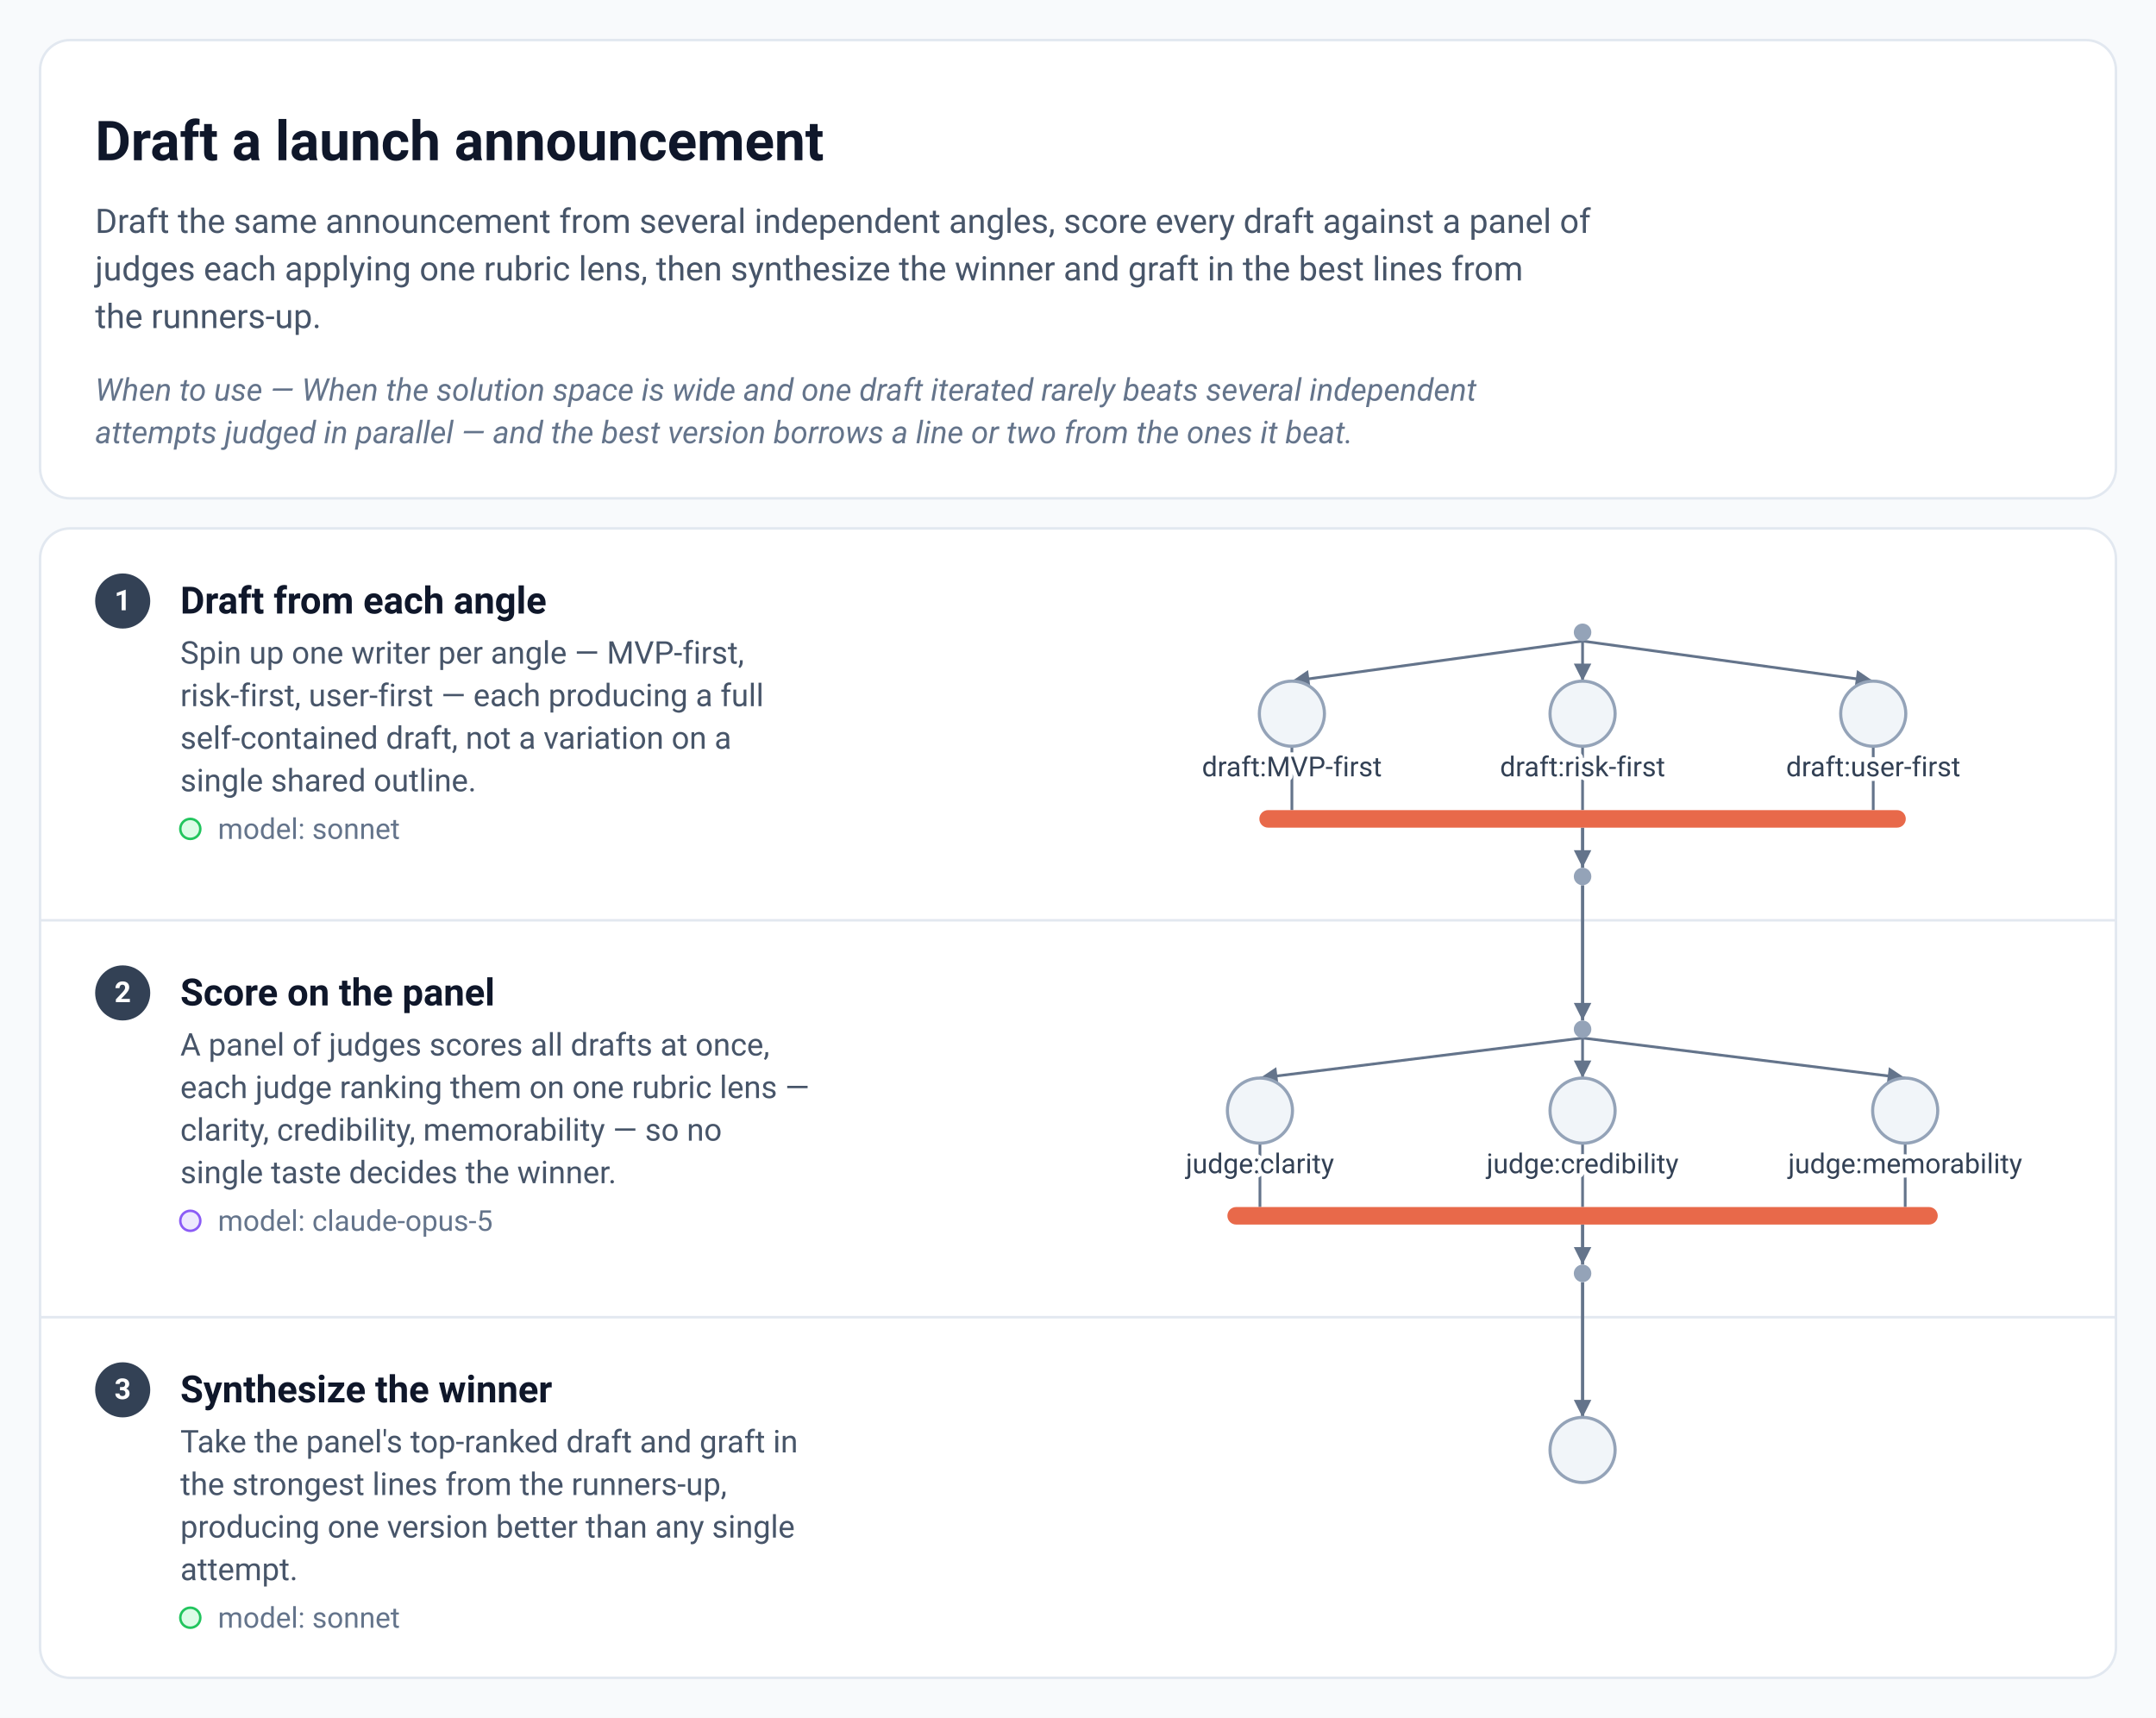
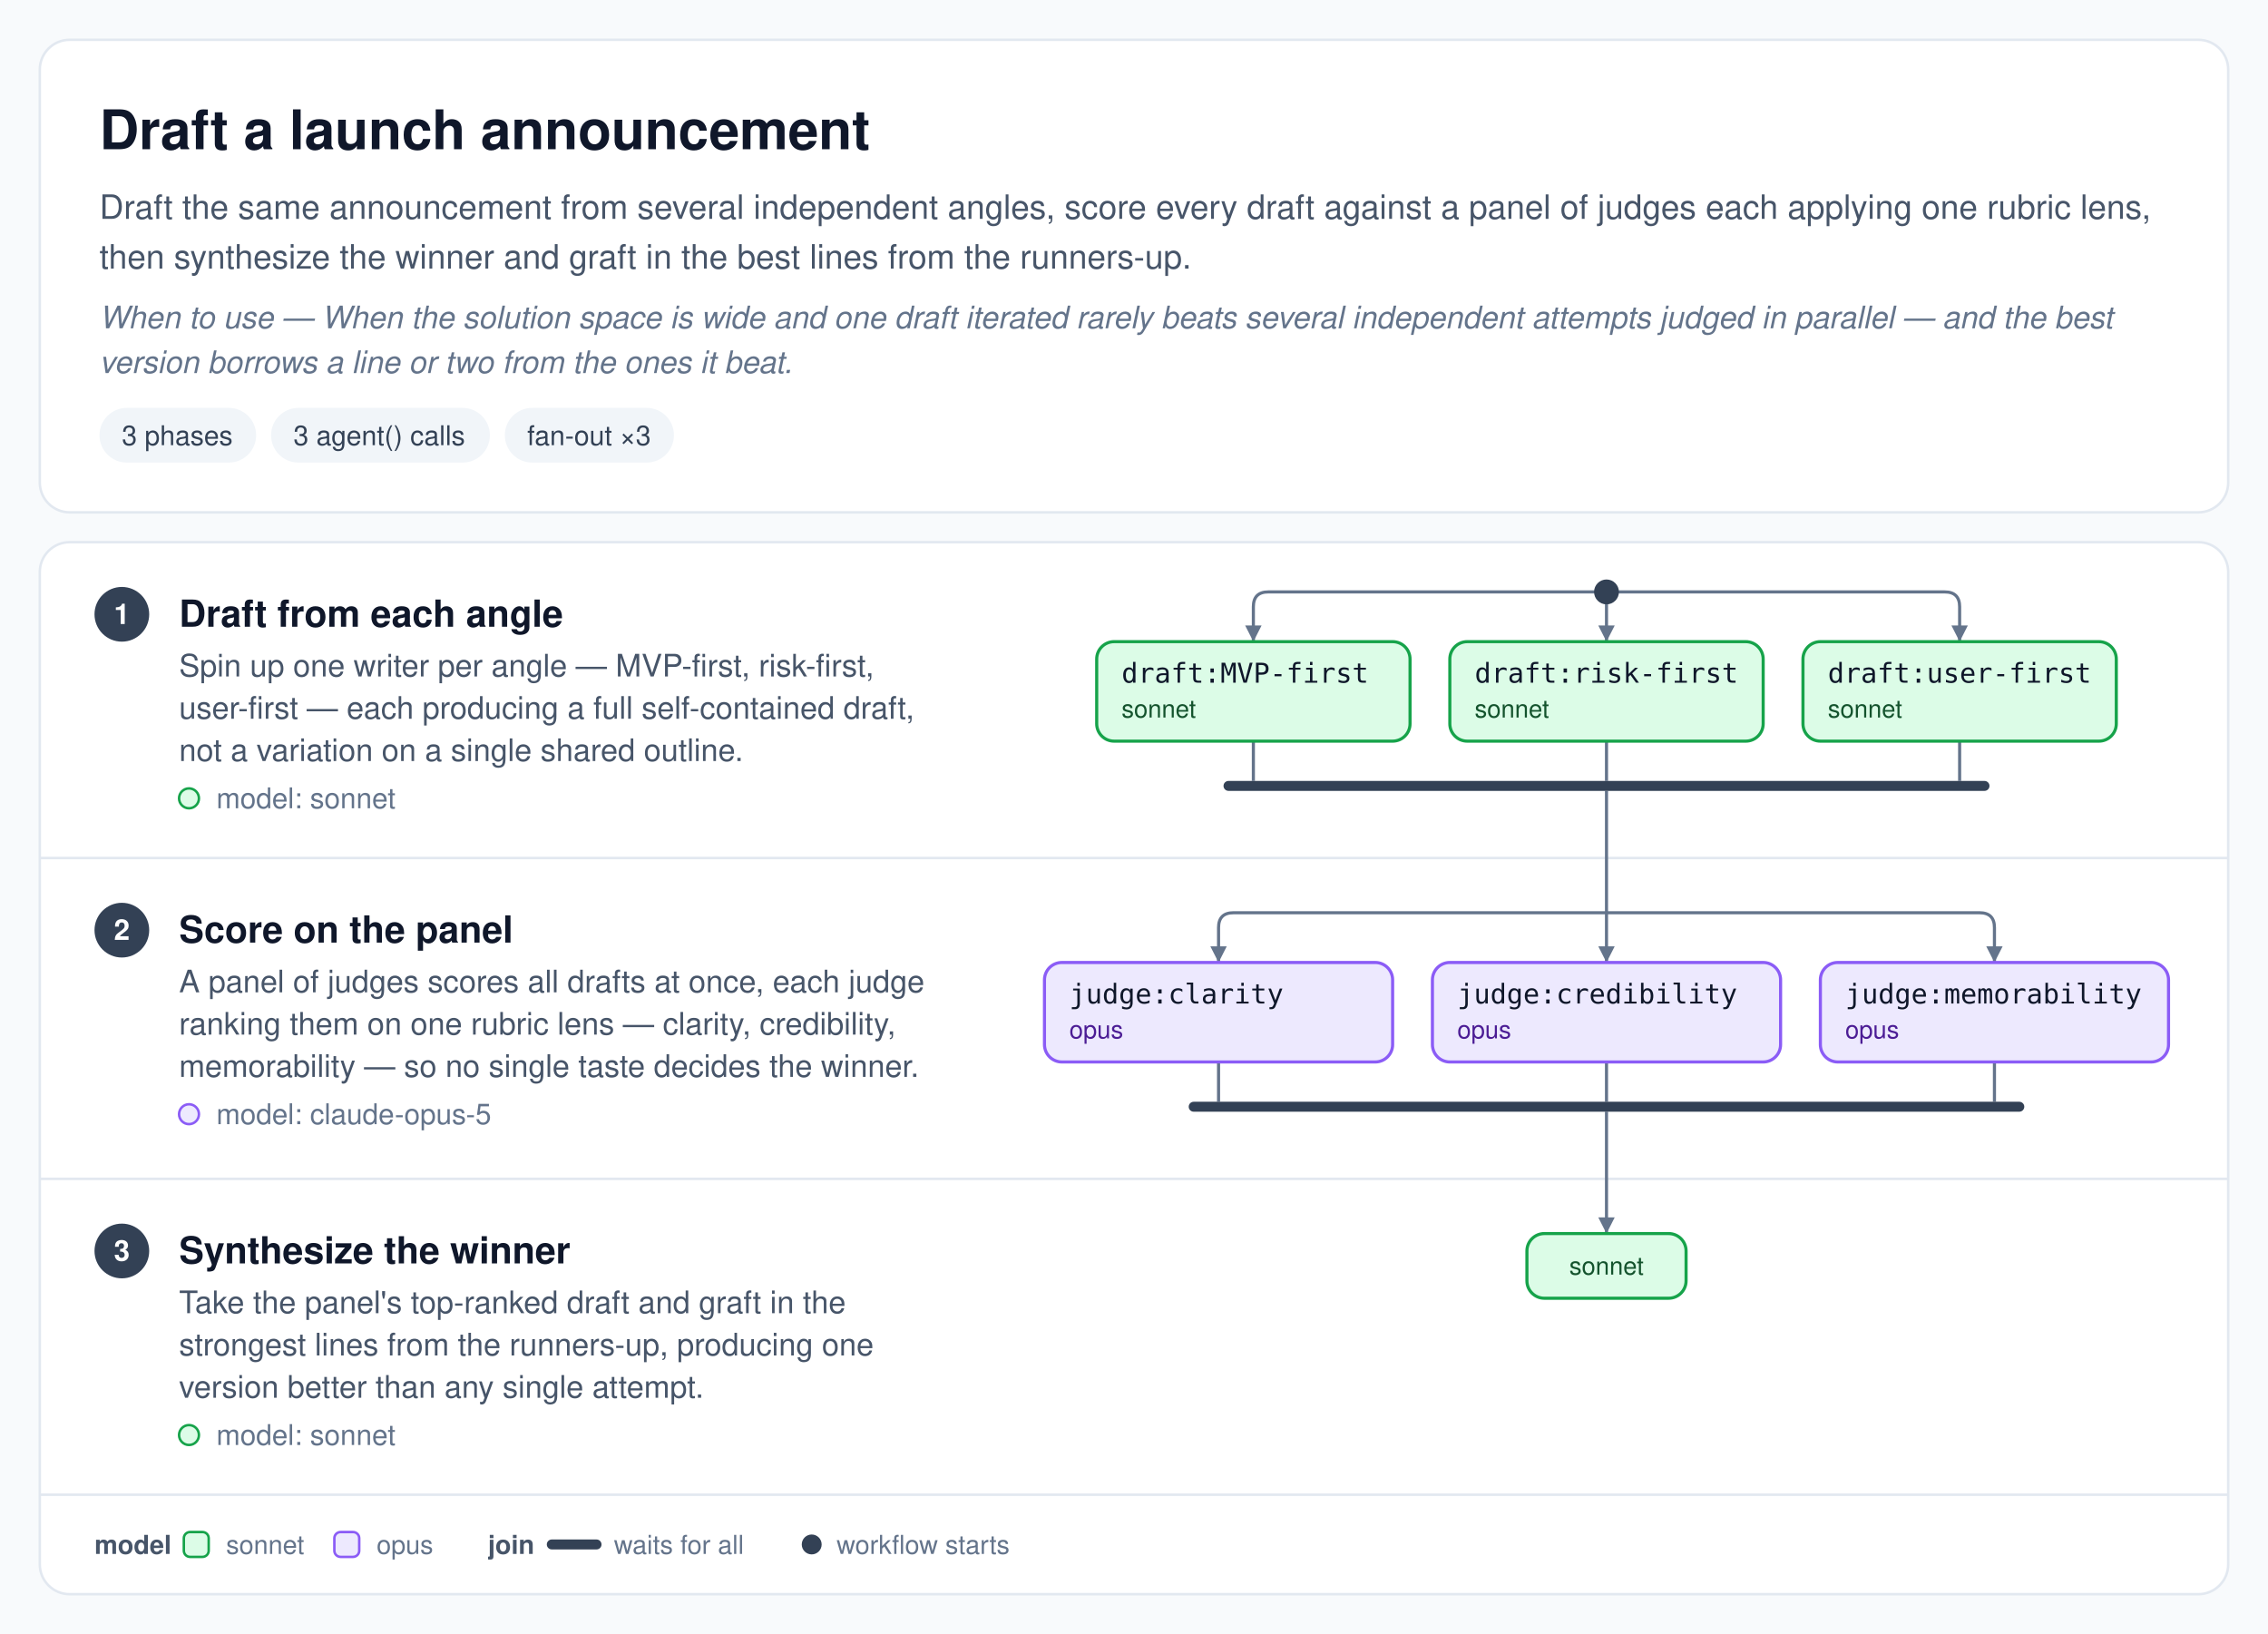
- <svg xmlns="http://www.w3.org/2000/svg" width="861" height="686" viewBox="0 0 861 686" font-family="-apple-system, BlinkMacSystemFont, 'Segoe UI', Roboto, Helvetica, Arial, sans-serif">
-   <rect width="861" height="686" fill="#f8fafc" />
+ <svg xmlns="http://www.w3.org/2000/svg" width="912" height="657" viewBox="0 0 912 657" role="img" font-family="Helvetica, Arial, 'Liberation Sans', sans-serif">
+   <rect width="912" height="657" fill="#f8fafc" />
  <g transform="translate(0 16)">
    <g class="header-card">
-       <rect x="16" y="0" width="829" height="183" rx="12" fill="#ffffff" stroke="#e2e8f0" stroke-width="1" />
-       <text x="38" y="48" font-size="22" fill="#0f172a" font-weight="700">Draft a launch announcement</text>
-       <text x="38" y="77" font-size="13.5" fill="#475569">Draft the same announcement from several independent angles, score every draft against a panel of</text>
-       <text x="38" y="96" font-size="13.5" fill="#475569">judges each applying one rubric lens, then synthesize the winner and graft in the best lines from</text>
-       <text x="38" y="115" font-size="13.5" fill="#475569">the runners-up.</text>
-       <text x="38" y="144" font-size="12.5" fill="#64748b" font-style="italic">When to use — When the solution space is wide and one draft iterated rarely beats several independent</text>
-       <text x="38" y="161" font-size="12.5" fill="#64748b" font-style="italic">attempts judged in parallel — and the best version borrows a line or two from the ones it beat.</text>
+       <rect x="16" y="0" width="880" height="190" rx="12" fill="#ffffff" stroke="#e2e8f0" stroke-width="1" />
+       <text x="40" y="44" font-size="22" fill="#0f172a" font-weight="700">Draft a launch announcement</text>
+       <text x="40" y="72" font-size="13.5" fill="#475569">Draft the same announcement from several independent angles, score every draft against a panel of judges each applying one rubric lens,</text>
+       <text x="40" y="92" font-size="13.5" fill="#475569">then synthesize the winner and graft in the best lines from the runners-up.</text>
+       <text x="40" y="116" font-size="12.5" fill="#64748b" font-style="italic">When to use — When the solution space is wide and one draft iterated rarely beats several independent attempts judged in parallel — and the best</text>
+       <text x="40" y="134" font-size="12.5" fill="#64748b" font-style="italic">version borrows a line or two from the ones it beat.</text>
+       <rect x="40" y="148" width="63" height="22" rx="11" fill="#f1f5f9" />
+       <text x="49" y="163" font-size="11" fill="#334155">3 phases</text>
+       <rect x="109" y="148" width="88" height="22" rx="11" fill="#f1f5f9" />
+       <text x="118" y="163" font-size="11" fill="#334155">3 agent() calls</text>
+       <rect x="203" y="148" width="68" height="22" rx="11" fill="#f1f5f9" />
+       <text x="212" y="163" font-size="11" fill="#334155">fan-out ×3</text>
    </g>
  </g>
-   <g transform="translate(0 211)">
-     <rect x="16" y="0" width="829" height="459" rx="12" fill="#ffffff" stroke="#e2e8f0" stroke-width="1" />
+   <g transform="translate(0 218)">
+     <rect x="16" y="0" width="880" height="423" rx="12" fill="#ffffff" stroke="#e2e8f0" stroke-width="1" />
    <g class="swimlane" />
    <g class="swimlane">
-       <line x1="16" y1="156.5" x2="845" y2="156.5" stroke="#e2e8f0" stroke-width="1" />
+       <line x1="16" y1="127" x2="896" y2="127" stroke="#e2e8f0" stroke-width="1" />
    </g>
    <g class="swimlane">
-       <line x1="16" y1="315" x2="845" y2="315" stroke="#e2e8f0" stroke-width="1" />
+       <line x1="16" y1="256" x2="896" y2="256" stroke="#e2e8f0" stroke-width="1" />
    </g>
    <g transform="translate(0 0)">
      <g class="lane-label">
        <circle cx="49" cy="29" r="11" fill="#334155" />
-         <text x="49" y="32.7" font-size="11.5" fill="#ffffff" font-weight="700" text-anchor="middle">1</text>
+         <text x="49" y="32.9" font-size="11.5" fill="#ffffff" font-weight="700" text-anchor="middle">1</text>
        <text x="72" y="34" font-size="15" fill="#0f172a" font-weight="700">Draft from each angle</text>
-         <text x="72" y="54" font-size="12.5" fill="#475569">Spin up one writer per angle — MVP-first,</text>
-         <text x="72" y="71" font-size="12.5" fill="#475569">risk-first, user-first — each producing a full</text>
-         <text x="72" y="88" font-size="12.5" fill="#475569">self-contained draft, not a variation on a</text>
-         <text x="72" y="105" font-size="12.5" fill="#475569">single shared outline.</text>
-         <circle cx="76" cy="120" r="4" fill="#dcfce7" stroke="#22c55e" stroke-width="1" />
-         <text x="87" y="124" font-size="11.5" fill="#64748b">model: sonnet</text>
+         <text x="72" y="54" font-size="12.5" fill="#475569">Spin up one writer per angle — MVP-first, risk-first,</text>
+         <text x="72" y="71" font-size="12.5" fill="#475569">user-first — each producing a full self-contained draft,</text>
+         <text x="72" y="88" font-size="12.5" fill="#475569">not a variation on a single shared outline.</text>
+         <circle cx="76" cy="103" r="4" fill="#dcfce7" stroke="#16a34a" />
+         <text x="87" y="107" font-size="11.5" fill="#64748b">model: sonnet</text>
      </g>
    </g>
-     <g transform="translate(0 156.5)">
+     <g transform="translate(0 127)">
      <g class="lane-label">
        <circle cx="49" cy="29" r="11" fill="#334155" />
-         <text x="49" y="32.7" font-size="11.5" fill="#ffffff" font-weight="700" text-anchor="middle">2</text>
+         <text x="49" y="32.9" font-size="11.5" fill="#ffffff" font-weight="700" text-anchor="middle">2</text>
        <text x="72" y="34" font-size="15" fill="#0f172a" font-weight="700">Score on the panel</text>
-         <text x="72" y="54" font-size="12.5" fill="#475569">A panel of judges scores all drafts at once,</text>
-         <text x="72" y="71" font-size="12.5" fill="#475569">each judge ranking them on one rubric lens —</text>
-         <text x="72" y="88" font-size="12.5" fill="#475569">clarity, credibility, memorability — so no</text>
-         <text x="72" y="105" font-size="12.5" fill="#475569">single taste decides the winner.</text>
-         <circle cx="76" cy="120" r="4" fill="#ede9fe" stroke="#8b5cf6" stroke-width="1" />
-         <text x="87" y="124" font-size="11.5" fill="#64748b">model: claude-opus-5</text>
+         <text x="72" y="54" font-size="12.5" fill="#475569">A panel of judges scores all drafts at once, each judge</text>
+         <text x="72" y="71" font-size="12.5" fill="#475569">ranking them on one rubric lens — clarity, credibility,</text>
+         <text x="72" y="88" font-size="12.5" fill="#475569">memorability — so no single taste decides the winner.</text>
+         <circle cx="76" cy="103" r="4" fill="#ede9fe" stroke="#8b5cf6" />
+         <text x="87" y="107" font-size="11.5" fill="#64748b">model: claude-opus-5</text>
      </g>
    </g>
-     <g transform="translate(0 315)">
+     <g transform="translate(0 256)">
      <g class="lane-label">
        <circle cx="49" cy="29" r="11" fill="#334155" />
-         <text x="49" y="32.7" font-size="11.5" fill="#ffffff" font-weight="700" text-anchor="middle">3</text>
+         <text x="49" y="32.9" font-size="11.5" fill="#ffffff" font-weight="700" text-anchor="middle">3</text>
        <text x="72" y="34" font-size="15" fill="#0f172a" font-weight="700">Synthesize the winner</text>
-         <text x="72" y="54" font-size="12.5" fill="#475569">Take the panel's top-ranked draft and graft in</text>
-         <text x="72" y="71" font-size="12.5" fill="#475569">the strongest lines from the runners-up,</text>
-         <text x="72" y="88" font-size="12.5" fill="#475569">producing one version better than any single</text>
-         <text x="72" y="105" font-size="12.5" fill="#475569">attempt.</text>
-         <circle cx="76" cy="120" r="4" fill="#dcfce7" stroke="#22c55e" stroke-width="1" />
-         <text x="87" y="124" font-size="11.5" fill="#64748b">model: sonnet</text>
+         <text x="72" y="54" font-size="12.5" fill="#475569">Take the panel's top-ranked draft and graft in the</text>
+         <text x="72" y="71" font-size="12.5" fill="#475569">strongest lines from the runners-up, producing one</text>
+         <text x="72" y="88" font-size="12.5" fill="#475569">version better than any single attempt.</text>
+         <circle cx="76" cy="103" r="4" fill="#dcfce7" stroke="#16a34a" />
+         <text x="87" y="107" font-size="11.5" fill="#64748b">model: sonnet</text>
      </g>
    </g>
-     <g class="topology" transform="translate(328 0)">
+     <g class="topology" transform="translate(342 0)">
      <g class="edge">
-         <path d="M 304 45 L 187.92 61" fill="none" stroke="#64748b" stroke-width="1.1" />
-         <polygon points="187.92,61 194.38,56.58 195.33,63.51" fill="#64748b" />
+         <path d="M 304 20 L 168 20 Q 162 20 162 26 L 162 40" fill="none" stroke="#64748b" stroke-width="1.25" stroke-linejoin="round" />
+         <polygon points="162,40 158.7,33.5 165.3,33.5" fill="#64748b" />
      </g>
      <g class="edge">
-         <path d="M 304 45 L 304 61" fill="none" stroke="#64748b" stroke-width="1.1" />
-         <polygon points="304,61 300.5,54 307.5,54" fill="#64748b" />
+         <path d="M 304 20 L 304 40" fill="none" stroke="#64748b" stroke-width="1.25" stroke-linejoin="round" />
+         <polygon points="304,40 300.7,33.5 307.3,33.5" fill="#64748b" />
      </g>
      <g class="edge">
-         <path d="M 304 45 L 420.08 61" fill="none" stroke="#64748b" stroke-width="1.1" />
-         <polygon points="420.08,61 412.67,63.51 413.62,56.58" fill="#64748b" />
+         <path d="M 304 20 L 440 20 Q 446 20 446 26 L 446 40" fill="none" stroke="#64748b" stroke-width="1.25" stroke-linejoin="round" />
+         <polygon points="446,40 442.7,33.5 449.3,33.5" fill="#64748b" />
      </g>
      <g class="edge">
-         <path d="M 187.92 87 L 187.92 112.5" fill="none" stroke="#64748b" stroke-width="1.1" />
+         <path d="M 162 80 L 162 96" fill="none" stroke="#64748b" stroke-width="1.25" stroke-linejoin="round" />
      </g>
      <g class="edge">
-         <path d="M 304 87 L 304 112.5" fill="none" stroke="#64748b" stroke-width="1.1" />
+         <path d="M 304 80 L 304 96" fill="none" stroke="#64748b" stroke-width="1.25" stroke-linejoin="round" />
      </g>
      <g class="edge">
-         <path d="M 420.08 87 L 420.08 112.5" fill="none" stroke="#64748b" stroke-width="1.1" />
+         <path d="M 446 80 L 446 96" fill="none" stroke="#64748b" stroke-width="1.25" stroke-linejoin="round" />
      </g>
      <g class="edge">
-         <path d="M 304 119.5 L 304 135.5" fill="none" stroke="#64748b" stroke-width="1.3" />
-         <polygon points="304,135.5 300.5,128.5 307.5,128.5" fill="#64748b" />
+         <path d="M 304 149 L 154 149 Q 148 149 148 155 L 148 169" fill="none" stroke="#64748b" stroke-width="1.25" stroke-linejoin="round" />
+         <polygon points="148,169 144.7,162.5 151.3,162.5" fill="#64748b" />
      </g>
      <g class="edge">
-         <path d="M 304 203.5 L 175.16 219.5" fill="none" stroke="#64748b" stroke-width="1.1" />
-         <polygon points="175.16,219.5 181.68,215.16 182.54,222.11" fill="#64748b" />
+         <path d="M 304 149 L 304 169" fill="none" stroke="#64748b" stroke-width="1.25" stroke-linejoin="round" />
+         <polygon points="304,169 300.7,162.5 307.3,162.5" fill="#64748b" />
      </g>
      <g class="edge">
-         <path d="M 304 203.5 L 304 219.5" fill="none" stroke="#64748b" stroke-width="1.1" />
-         <polygon points="304,219.5 300.5,212.5 307.5,212.5" fill="#64748b" />
+         <path d="M 304 149 L 454 149 Q 460 149 460 155 L 460 169" fill="none" stroke="#64748b" stroke-width="1.25" stroke-linejoin="round" />
+         <polygon points="460,169 456.7,162.5 463.3,162.5" fill="#64748b" />
      </g>
      <g class="edge">
-         <path d="M 304 203.5 L 432.84 219.5" fill="none" stroke="#64748b" stroke-width="1.1" />
-         <polygon points="432.84,219.5 425.46,222.11 426.32,215.16" fill="#64748b" />
+         <path d="M 148 209 L 148 225" fill="none" stroke="#64748b" stroke-width="1.25" stroke-linejoin="round" />
      </g>
      <g class="edge">
-         <path d="M 175.16 245.5 L 175.16 271" fill="none" stroke="#64748b" stroke-width="1.1" />
+         <path d="M 304 209 L 304 225" fill="none" stroke="#64748b" stroke-width="1.25" stroke-linejoin="round" />
      </g>
      <g class="edge">
-         <path d="M 304 245.5 L 304 271" fill="none" stroke="#64748b" stroke-width="1.1" />
+         <path d="M 460 209 L 460 225" fill="none" stroke="#64748b" stroke-width="1.25" stroke-linejoin="round" />
      </g>
      <g class="edge">
-         <path d="M 432.84 245.5 L 432.84 271" fill="none" stroke="#64748b" stroke-width="1.1" />
+         <path d="M 304 100 L 304 149" fill="none" stroke="#64748b" stroke-width="1.25" stroke-linejoin="round" />
      </g>
      <g class="edge">
-         <path d="M 304 278 L 304 294" fill="none" stroke="#64748b" stroke-width="1.3" />
-         <polygon points="304,294 300.5,287 307.5,287" fill="#64748b" />
+         <path d="M 304 229 L 304 278" fill="none" stroke="#64748b" stroke-width="1.25" stroke-linejoin="round" />
+         <polygon points="304,278 300.7,271.5 307.3,271.5" fill="#64748b" />
      </g>
-       <g class="edge">
-         <path d="M 304 142.5 L 304 196.5" fill="none" stroke="#64748b" stroke-width="1.3" />
-         <polygon points="304,196.5 300.5,189.5 307.5,189.5" fill="#64748b" />
-       </g>
-       <g class="edge">
-         <path d="M 304 301 L 304 355" fill="none" stroke="#64748b" stroke-width="1.3" />
-         <polygon points="304,355 300.5,348 307.5,348" fill="#64748b" />
-       </g>
-       <circle class="hub" cx="304" cy="41.5" r="3.5" fill="#94a3b8" />
+       <circle class="start" cx="304" cy="20" r="5" fill="#334155" />
      <g class="agent-node">
-         <circle cx="187.92" cy="74" r="13" fill="#f1f5f9" stroke="#94a3b8" stroke-width="1.25" />
-         <text x="187.92" y="99" font-size="11" fill="#334155" text-anchor="middle" stroke="#ffffff" stroke-width="3.5" stroke-linejoin="round" paint-order="stroke fill">draft:MVP-first</text>
+         <rect x="99" y="40" width="126" height="40" rx="7" fill="#dcfce7" stroke="#16a34a" stroke-width="1.25" />
+         <text x="109" y="56.5" font-size="11" fill="#0f172a" font-family="Menlo, Consolas, 'DejaVu Sans Mono', 'Liberation Mono', monospace">draft:MVP-first</text>
+         <text x="109" y="70.5" font-size="10" fill="#14532d">sonnet</text>
      </g>
      <g class="agent-node">
-         <circle cx="304" cy="74" r="13" fill="#f1f5f9" stroke="#94a3b8" stroke-width="1.25" />
-         <text x="304" y="99" font-size="11" fill="#334155" text-anchor="middle" stroke="#ffffff" stroke-width="3.5" stroke-linejoin="round" paint-order="stroke fill">draft:risk-first</text>
+         <rect x="241" y="40" width="126" height="40" rx="7" fill="#dcfce7" stroke="#16a34a" stroke-width="1.25" />
+         <text x="251" y="56.5" font-size="11" fill="#0f172a" font-family="Menlo, Consolas, 'DejaVu Sans Mono', 'Liberation Mono', monospace">draft:risk-first</text>
+         <text x="251" y="70.5" font-size="10" fill="#14532d">sonnet</text>
      </g>
      <g class="agent-node">
-         <circle cx="420.08" cy="74" r="13" fill="#f1f5f9" stroke="#94a3b8" stroke-width="1.25" />
-         <text x="420.08" y="99" font-size="11" fill="#334155" text-anchor="middle" stroke="#ffffff" stroke-width="3.5" stroke-linejoin="round" paint-order="stroke fill">draft:user-first</text>
+         <rect x="383" y="40" width="126" height="40" rx="7" fill="#dcfce7" stroke="#16a34a" stroke-width="1.25" />
+         <text x="393" y="56.5" font-size="11" fill="#0f172a" font-family="Menlo, Consolas, 'DejaVu Sans Mono', 'Liberation Mono', monospace">draft:user-first</text>
+         <text x="393" y="70.5" font-size="10" fill="#14532d">sonnet</text>
      </g>
-       <rect class="barrier" x="174.92" y="112.5" width="258.16" height="7" rx="3.5" fill="#e8694a" />
-       <circle class="hub" cx="304" cy="139" r="3.5" fill="#94a3b8" />
-       <circle class="hub" cx="304" cy="200" r="3.5" fill="#94a3b8" />
+       <rect x="150" y="96" width="308" height="4" rx="2" fill="#334155" class="barrier" />
      <g class="agent-node">
-         <circle cx="175.16" cy="232.5" r="13" fill="#f1f5f9" stroke="#94a3b8" stroke-width="1.25" />
-         <text x="175.16" y="257.5" font-size="11" fill="#334155" text-anchor="middle" stroke="#ffffff" stroke-width="3.5" stroke-linejoin="round" paint-order="stroke fill">judge:clarity</text>
+         <rect x="78" y="169" width="140" height="40" rx="7" fill="#ede9fe" stroke="#8b5cf6" stroke-width="1.25" />
+         <text x="88" y="185.5" font-size="11" fill="#0f172a" font-family="Menlo, Consolas, 'DejaVu Sans Mono', 'Liberation Mono', monospace">judge:clarity</text>
+         <text x="88" y="199.5" font-size="10" fill="#4c1d95">opus</text>
      </g>
      <g class="agent-node">
-         <circle cx="304" cy="232.5" r="13" fill="#f1f5f9" stroke="#94a3b8" stroke-width="1.25" />
-         <text x="304" y="257.5" font-size="11" fill="#334155" text-anchor="middle" stroke="#ffffff" stroke-width="3.5" stroke-linejoin="round" paint-order="stroke fill">judge:credibility</text>
+         <rect x="234" y="169" width="140" height="40" rx="7" fill="#ede9fe" stroke="#8b5cf6" stroke-width="1.25" />
+         <text x="244" y="185.5" font-size="11" fill="#0f172a" font-family="Menlo, Consolas, 'DejaVu Sans Mono', 'Liberation Mono', monospace">judge:credibility</text>
+         <text x="244" y="199.5" font-size="10" fill="#4c1d95">opus</text>
      </g>
      <g class="agent-node">
-         <circle cx="432.84" cy="232.5" r="13" fill="#f1f5f9" stroke="#94a3b8" stroke-width="1.25" />
-         <text x="432.84" y="257.5" font-size="11" fill="#334155" text-anchor="middle" stroke="#ffffff" stroke-width="3.5" stroke-linejoin="round" paint-order="stroke fill">judge:memorability</text>
+         <rect x="390" y="169" width="140" height="40" rx="7" fill="#ede9fe" stroke="#8b5cf6" stroke-width="1.25" />
+         <text x="400" y="185.5" font-size="11" fill="#0f172a" font-family="Menlo, Consolas, 'DejaVu Sans Mono', 'Liberation Mono', monospace">judge:memorability</text>
+         <text x="400" y="199.5" font-size="10" fill="#4c1d95">opus</text>
      </g>
-       <rect class="barrier" x="162.16" y="271" width="283.68" height="7" rx="3.5" fill="#e8694a" />
-       <circle class="hub" cx="304" cy="297.5" r="3.5" fill="#94a3b8" />
+       <rect x="136" y="225" width="336" height="4" rx="2" fill="#334155" class="barrier" />
      <g class="agent-node">
-         <circle cx="304" cy="368" r="13" fill="#f1f5f9" stroke="#94a3b8" stroke-width="1.25" />
+         <rect x="272" y="278" width="64" height="26" rx="7" fill="#dcfce7" stroke="#16a34a" stroke-width="1.25" />
+         <text x="304" y="294.5" font-size="10" fill="#14532d" text-anchor="middle">sonnet</text>
      </g>
+     </g>
+     <line x1="16" y1="383" x2="896" y2="383" stroke="#e2e8f0" stroke-width="1" />
+     <g class="legend" transform="translate(0 396)">
+       <text x="38" y="10.8" font-size="10.5" fill="#475569" font-weight="700">model</text>
+       <rect x="73.92" y="2" width="10" height="10" rx="2.5" fill="#dcfce7" stroke="#16a34a" stroke-width="1" />
+       <text x="90.92" y="10.8" font-size="10.5" fill="#64748b">sonnet</text>
+       <rect x="134.45" y="2" width="10" height="10" rx="2.5" fill="#ede9fe" stroke="#8b5cf6" stroke-width="1" />
+       <text x="151.45" y="10.8" font-size="10.5" fill="#64748b">opus</text>
+       <text x="196.22" y="10.8" font-size="10.5" fill="#475569" font-weight="700">join</text>
+       <rect x="219.88" y="5" width="22" height="4" rx="2" fill="#334155" />
+       <text x="246.88" y="10.8" font-size="10.5" fill="#64748b">waits for all</text>
+       <circle cx="326.4" cy="7" r="4" fill="#334155" />
+       <text x="336.4" y="10.8" font-size="10.5" fill="#64748b">workflow starts</text>
    </g>
  </g>
</svg>
